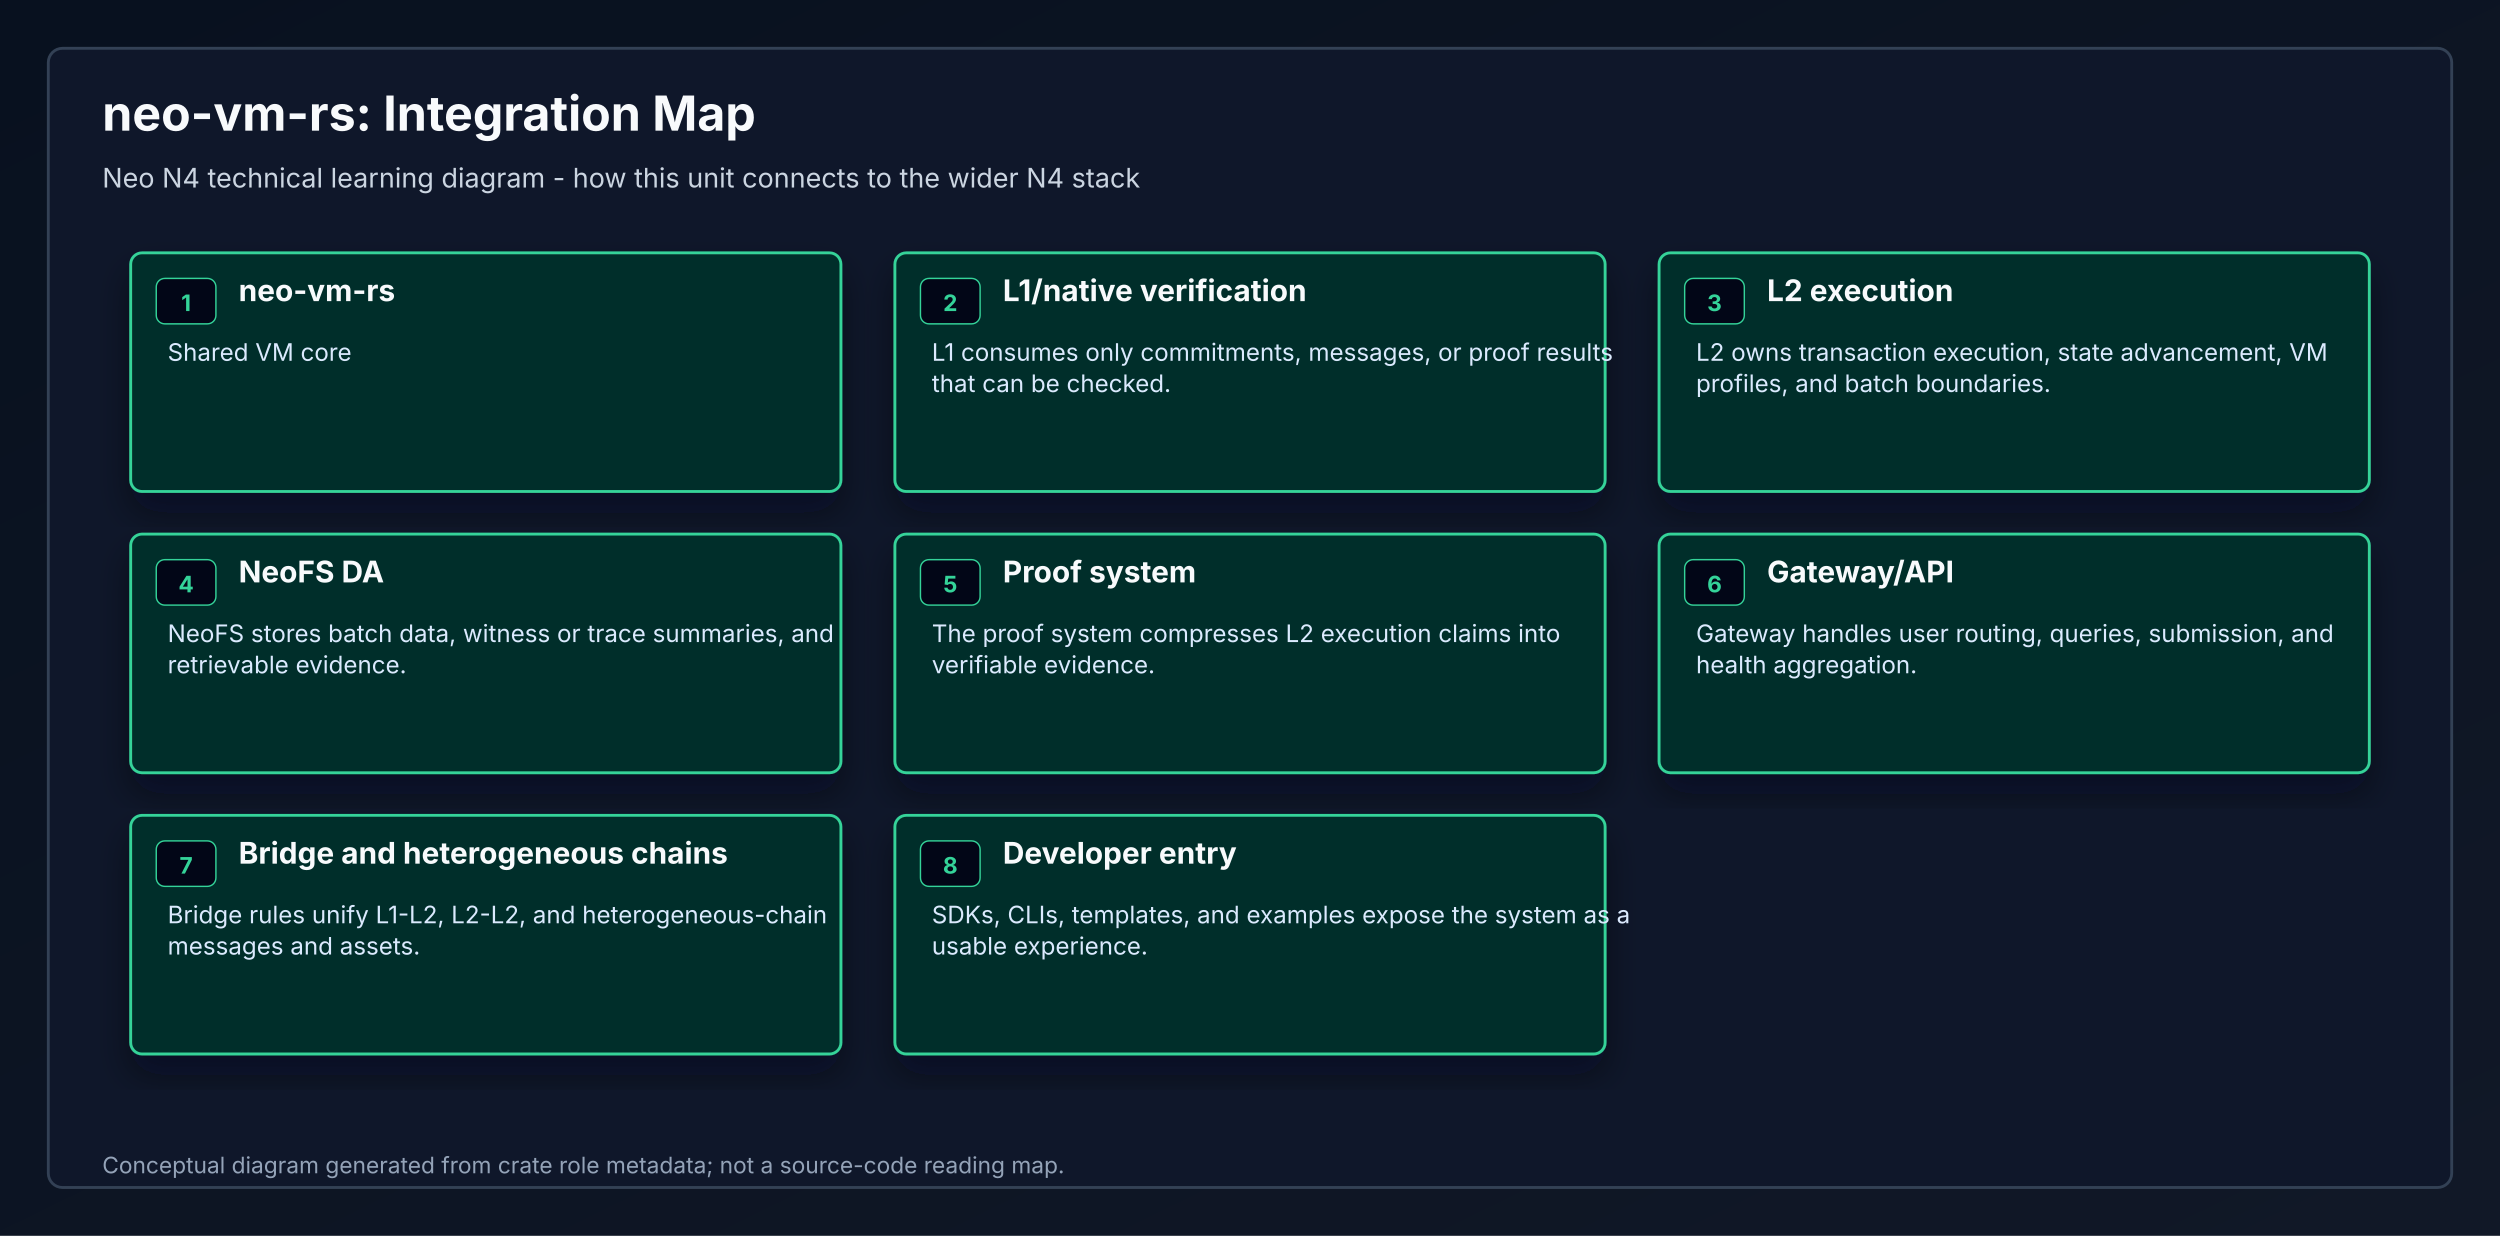
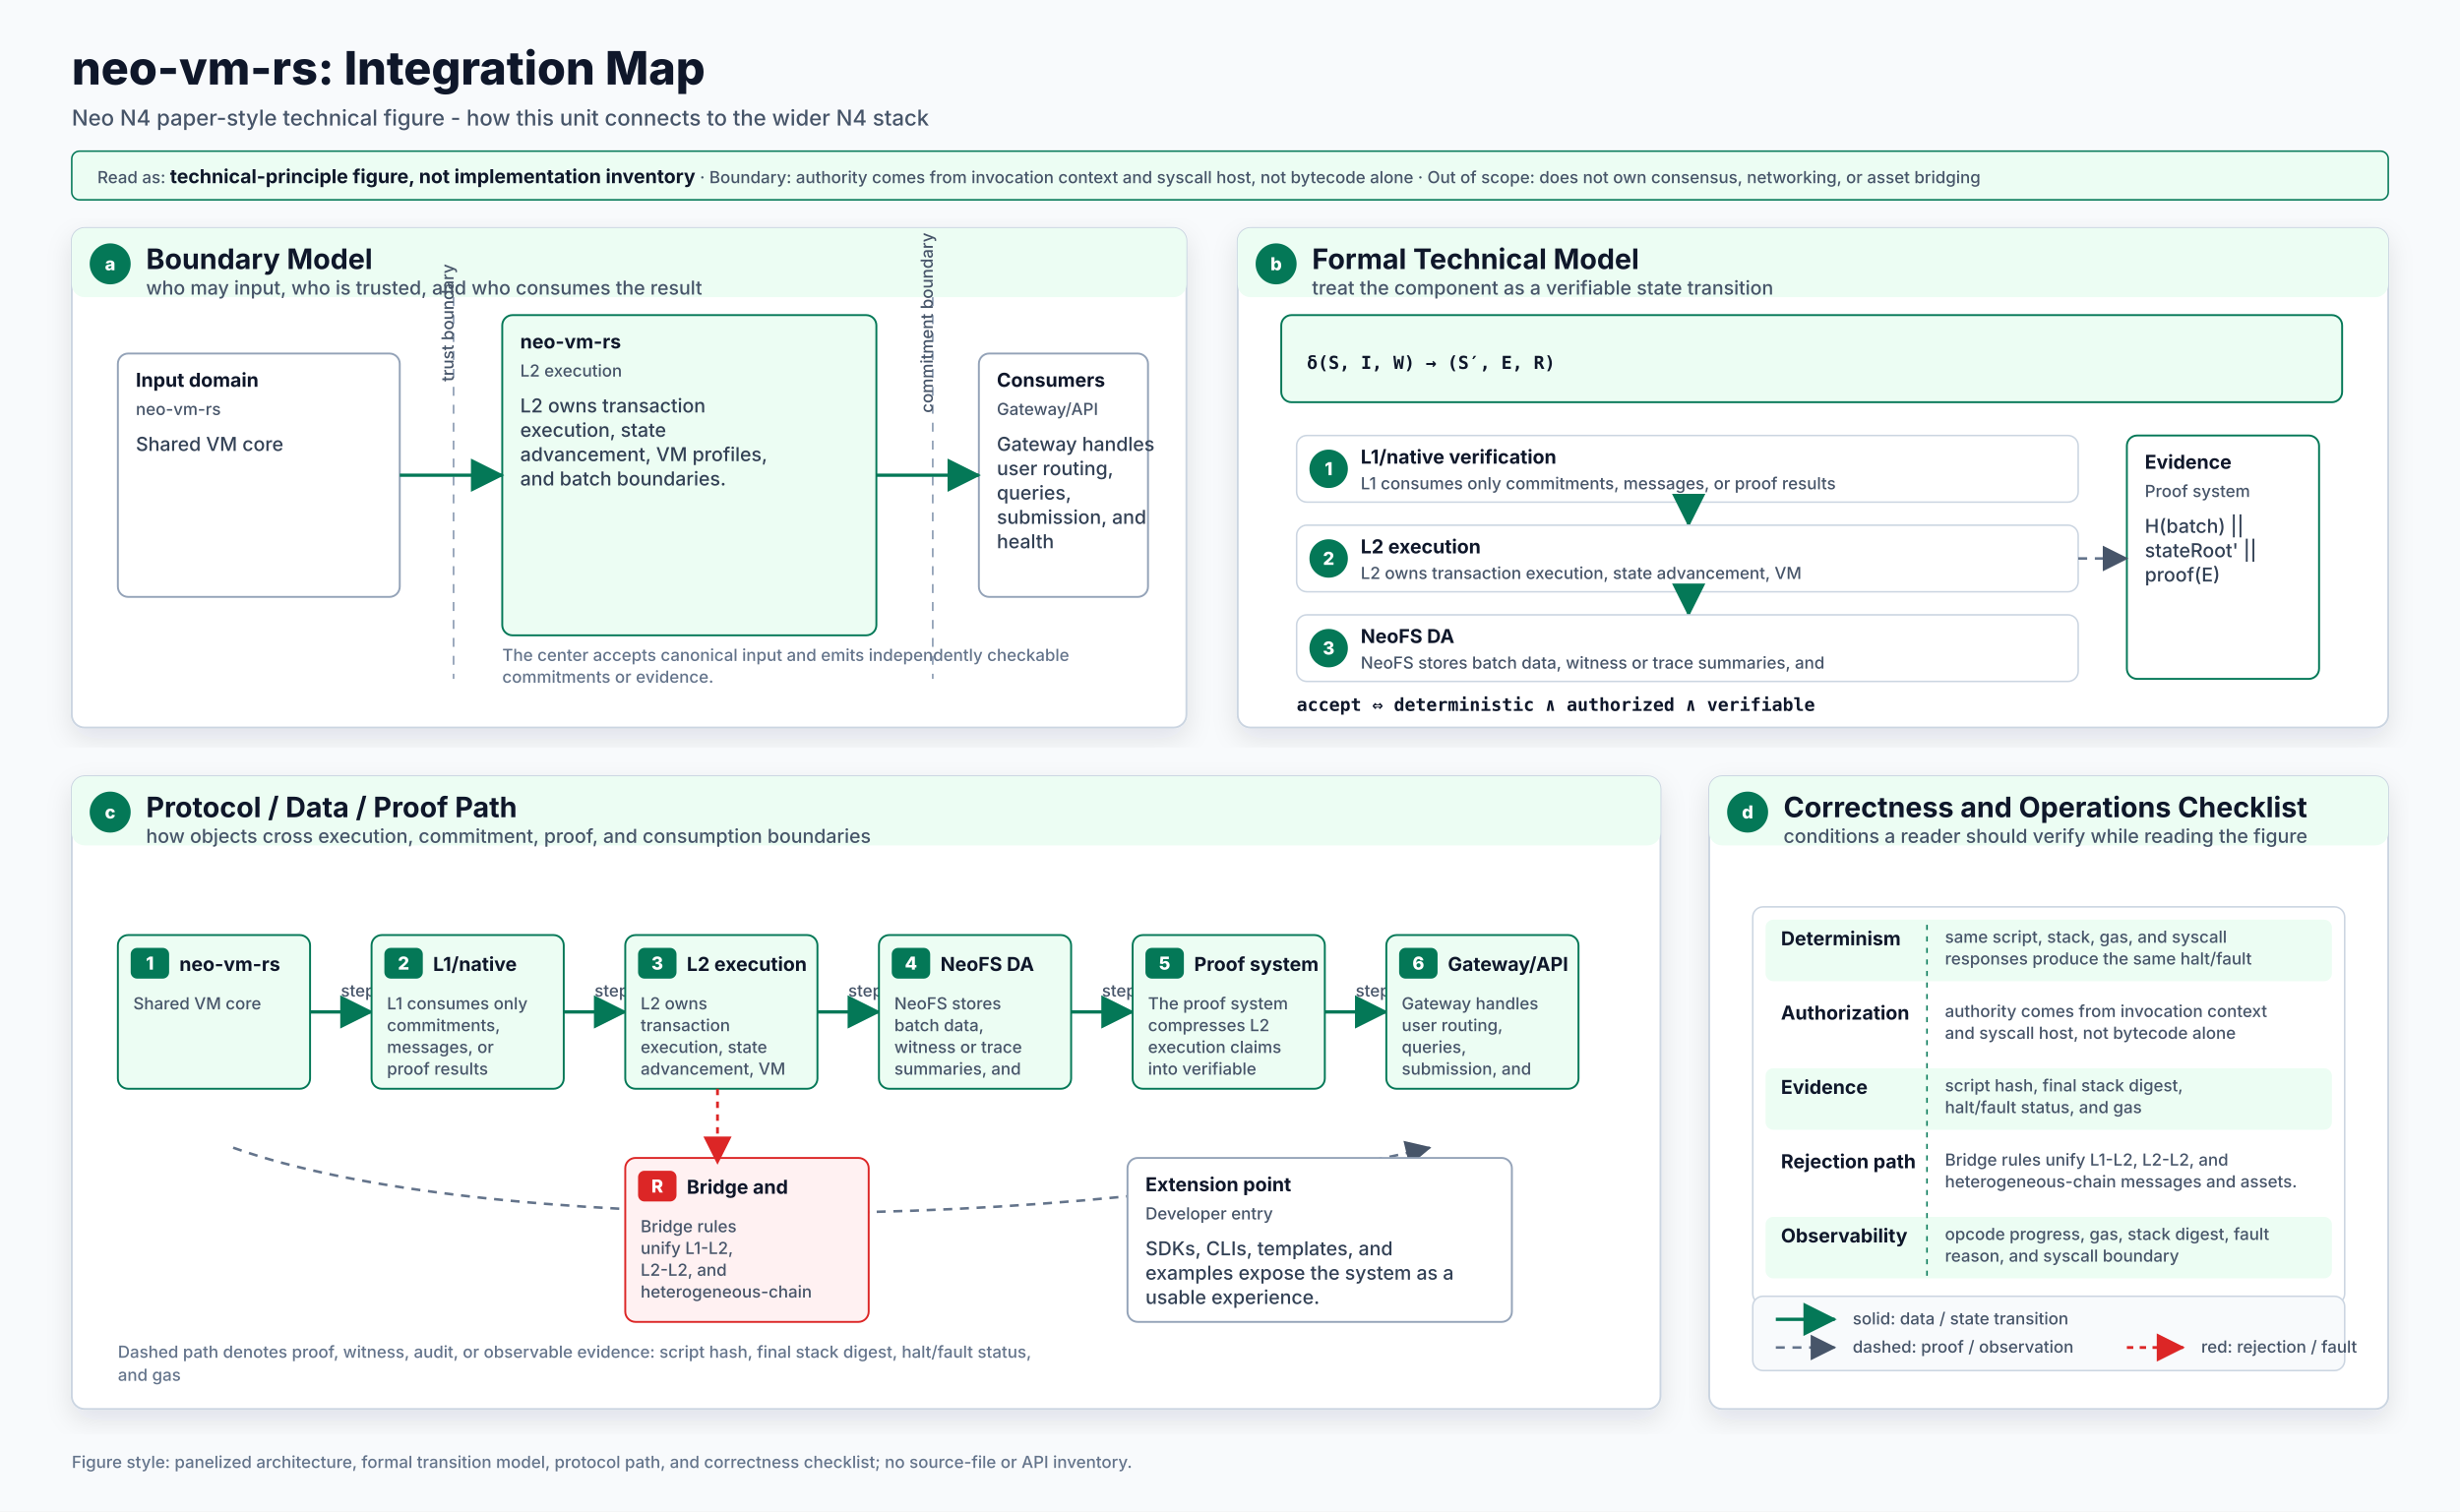
- <svg xmlns="http://www.w3.org/2000/svg" width="1760" height="870" viewBox="0 0 1760 870" role="img" aria-label="neo-vm-rs Integration Map">
+ <svg xmlns="http://www.w3.org/2000/svg" width="1920" height="1180" viewBox="0 0 1920 1180" role="img" aria-label="neo-vm-rs Integration Map">
  <defs>
-     <linearGradient id="bg" x1="0" y1="0" x2="1" y2="1">
-       <stop offset="0%" stop-color="#08111f" />
-       <stop offset="100%" stop-color="#111827" />
-     </linearGradient>
-     <filter id="shadow" x="-15%" y="-15%" width="130%" height="130%">
-       <feDropShadow dx="0" dy="14" stdDeviation="12" flood-color="#020617" flood-opacity="0.42" />
+     <marker id="arrow" viewBox="0 0 10 10" refX="9.4" refY="5" markerWidth="10" markerHeight="10" orient="auto">
+       <path d="M0,0 L10,5 L0,10 Z" fill="#475569" />
+     </marker>
+     <marker id="arrowAccent" viewBox="0 0 10 10" refX="9.4" refY="5" markerWidth="10" markerHeight="10" orient="auto">
+       <path d="M0,0 L10,5 L0,10 Z" fill="#047857" />
+     </marker>
+     <marker id="arrowFault" viewBox="0 0 10 10" refX="9.4" refY="5" markerWidth="10" markerHeight="10" orient="auto">
+       <path d="M0,0 L10,5 L0,10 Z" fill="#dc2626" />
+     </marker>
+     <filter id="paperShadow" x="-3%" y="-4%" width="106%" height="108%">
+       <feDropShadow dx="0" dy="8" stdDeviation="10" flood-color="#0f172a" flood-opacity="0.10" />
    </filter>
+     <style>
+ .bg{fill:#f8fafc}.panel{fill:#ffffff;stroke:#cbd5e1;stroke-width:1.5;filter:url(#paperShadow)}
+ .panelTitle{font:700 22px 'Inter','Segoe UI',Arial,sans-serif;fill:#0f172a}.panelSub{font:500 15px 'Inter','Segoe UI',Arial,sans-serif;fill:#475569}
+ .title{font:800 36px 'Inter','Segoe UI',Arial,sans-serif;fill:#0f172a}.subtitle{font:500 17px 'Inter','Segoe UI',Arial,sans-serif;fill:#475569}
+ .small{font:500 13px 'Inter','Segoe UI',Arial,sans-serif;fill:#475569}.body{font:500 15px 'Inter','Segoe UI',Arial,sans-serif;fill:#334155}
+ .bodyStrong{font:750 15px 'Inter','Segoe UI',Arial,sans-serif;fill:#0f172a}.mono{font:650 14px 'Cascadia Mono','SFMono-Regular',Consolas,monospace;fill:#0f172a}
+ .label{font:800 14px 'Inter','Segoe UI',Arial,sans-serif;fill:#ffffff}.caption{font:500 13px 'Inter','Segoe UI',Arial,sans-serif;fill:#64748b}
+ .arrow{stroke:#475569;stroke-width:2.2;fill:none;marker-end:url(#arrow)}.arrowAccent{stroke:#047857;stroke-width:2.6;fill:none;marker-end:url(#arrowAccent)}.arrowDash{stroke:#64748b;stroke-width:2;fill:none;stroke-dasharray:7 6;marker-end:url(#arrow)}.arrowFault{stroke:#dc2626;stroke-width:2.2;fill:none;stroke-dasharray:5 5;marker-end:url(#arrowFault)}
+ </style>
  </defs>
-   <rect width="1760" height="100%" fill="url(#bg)" />
-   <rect x="34" y="34" width="1692" height="802" rx="10" fill="#0f172a" stroke="#334155" stroke-width="2" />
-   <text x="72" y="92" fill="#f8fafc" font-family="Inter,Segoe UI,Arial,sans-serif" font-size="34" font-weight="700">neo-vm-rs: Integration Map</text>
-   <text x="72" y="132" fill="#cbd5e1" font-family="Inter,Segoe UI,Arial,sans-serif" font-size="19">Neo N4 technical learning diagram - how this unit connects to the wider N4 stack</text>
-   <rect x="92" y="178" width="500" height="168" rx="8" fill="#052e2b" stroke="#34d399" stroke-width="2" filter="url(#shadow)" />
-   <rect x="110" y="196" width="42" height="32" rx="6" fill="#020617" stroke="#34d399" stroke-width="1" />
-   <text x="131" y="219" text-anchor="middle" fill="#34d399" font-family="Inter,Segoe UI,Arial,sans-serif" font-size="16" font-weight="700">1</text>
-   <text x="168" y="212" fill="#f8fafc" font-family="Inter,Segoe UI,Arial,sans-serif" font-size="21" font-weight="700">neo-vm-rs</text>
-   <text x="118" y="254" fill="#dbeafe" font-family="Inter,Segoe UI,Arial,sans-serif" font-size="17">Shared VM core</text>
-   <rect x="630" y="178" width="500" height="168" rx="8" fill="#052e2b" stroke="#34d399" stroke-width="2" filter="url(#shadow)" />
-   <rect x="648" y="196" width="42" height="32" rx="6" fill="#020617" stroke="#34d399" stroke-width="1" />
-   <text x="669" y="219" text-anchor="middle" fill="#34d399" font-family="Inter,Segoe UI,Arial,sans-serif" font-size="16" font-weight="700">2</text>
-   <text x="706" y="212" fill="#f8fafc" font-family="Inter,Segoe UI,Arial,sans-serif" font-size="21" font-weight="700">L1/native verification</text>
-   <text x="656" y="254" fill="#dbeafe" font-family="Inter,Segoe UI,Arial,sans-serif" font-size="17">L1 consumes only commitments, messages, or proof results</text>
-   <text x="656" y="276" fill="#dbeafe" font-family="Inter,Segoe UI,Arial,sans-serif" font-size="17">that can be checked.</text>
-   <rect x="1168" y="178" width="500" height="168" rx="8" fill="#052e2b" stroke="#34d399" stroke-width="2" filter="url(#shadow)" />
-   <rect x="1186" y="196" width="42" height="32" rx="6" fill="#020617" stroke="#34d399" stroke-width="1" />
-   <text x="1207" y="219" text-anchor="middle" fill="#34d399" font-family="Inter,Segoe UI,Arial,sans-serif" font-size="16" font-weight="700">3</text>
-   <text x="1244" y="212" fill="#f8fafc" font-family="Inter,Segoe UI,Arial,sans-serif" font-size="21" font-weight="700">L2 execution</text>
-   <text x="1194" y="254" fill="#dbeafe" font-family="Inter,Segoe UI,Arial,sans-serif" font-size="17">L2 owns transaction execution, state advancement, VM</text>
-   <text x="1194" y="276" fill="#dbeafe" font-family="Inter,Segoe UI,Arial,sans-serif" font-size="17">profiles, and batch boundaries.</text>
-   <rect x="92" y="376" width="500" height="168" rx="8" fill="#052e2b" stroke="#34d399" stroke-width="2" filter="url(#shadow)" />
-   <rect x="110" y="394" width="42" height="32" rx="6" fill="#020617" stroke="#34d399" stroke-width="1" />
-   <text x="131" y="417" text-anchor="middle" fill="#34d399" font-family="Inter,Segoe UI,Arial,sans-serif" font-size="16" font-weight="700">4</text>
-   <text x="168" y="410" fill="#f8fafc" font-family="Inter,Segoe UI,Arial,sans-serif" font-size="21" font-weight="700">NeoFS DA</text>
-   <text x="118" y="452" fill="#dbeafe" font-family="Inter,Segoe UI,Arial,sans-serif" font-size="17">NeoFS stores batch data, witness or trace summaries, and</text>
-   <text x="118" y="474" fill="#dbeafe" font-family="Inter,Segoe UI,Arial,sans-serif" font-size="17">retrievable evidence.</text>
-   <rect x="630" y="376" width="500" height="168" rx="8" fill="#052e2b" stroke="#34d399" stroke-width="2" filter="url(#shadow)" />
-   <rect x="648" y="394" width="42" height="32" rx="6" fill="#020617" stroke="#34d399" stroke-width="1" />
-   <text x="669" y="417" text-anchor="middle" fill="#34d399" font-family="Inter,Segoe UI,Arial,sans-serif" font-size="16" font-weight="700">5</text>
-   <text x="706" y="410" fill="#f8fafc" font-family="Inter,Segoe UI,Arial,sans-serif" font-size="21" font-weight="700">Proof system</text>
-   <text x="656" y="452" fill="#dbeafe" font-family="Inter,Segoe UI,Arial,sans-serif" font-size="17">The proof system compresses L2 execution claims into</text>
-   <text x="656" y="474" fill="#dbeafe" font-family="Inter,Segoe UI,Arial,sans-serif" font-size="17">verifiable evidence.</text>
-   <rect x="1168" y="376" width="500" height="168" rx="8" fill="#052e2b" stroke="#34d399" stroke-width="2" filter="url(#shadow)" />
-   <rect x="1186" y="394" width="42" height="32" rx="6" fill="#020617" stroke="#34d399" stroke-width="1" />
-   <text x="1207" y="417" text-anchor="middle" fill="#34d399" font-family="Inter,Segoe UI,Arial,sans-serif" font-size="16" font-weight="700">6</text>
-   <text x="1244" y="410" fill="#f8fafc" font-family="Inter,Segoe UI,Arial,sans-serif" font-size="21" font-weight="700">Gateway/API</text>
-   <text x="1194" y="452" fill="#dbeafe" font-family="Inter,Segoe UI,Arial,sans-serif" font-size="17">Gateway handles user routing, queries, submission, and</text>
-   <text x="1194" y="474" fill="#dbeafe" font-family="Inter,Segoe UI,Arial,sans-serif" font-size="17">health aggregation.</text>
-   <rect x="92" y="574" width="500" height="168" rx="8" fill="#052e2b" stroke="#34d399" stroke-width="2" filter="url(#shadow)" />
-   <rect x="110" y="592" width="42" height="32" rx="6" fill="#020617" stroke="#34d399" stroke-width="1" />
-   <text x="131" y="615" text-anchor="middle" fill="#34d399" font-family="Inter,Segoe UI,Arial,sans-serif" font-size="16" font-weight="700">7</text>
-   <text x="168" y="608" fill="#f8fafc" font-family="Inter,Segoe UI,Arial,sans-serif" font-size="21" font-weight="700">Bridge and heterogeneous chains</text>
-   <text x="118" y="650" fill="#dbeafe" font-family="Inter,Segoe UI,Arial,sans-serif" font-size="17">Bridge rules unify L1-L2, L2-L2, and heterogeneous-chain</text>
-   <text x="118" y="672" fill="#dbeafe" font-family="Inter,Segoe UI,Arial,sans-serif" font-size="17">messages and assets.</text>
-   <rect x="630" y="574" width="500" height="168" rx="8" fill="#052e2b" stroke="#34d399" stroke-width="2" filter="url(#shadow)" />
-   <rect x="648" y="592" width="42" height="32" rx="6" fill="#020617" stroke="#34d399" stroke-width="1" />
-   <text x="669" y="615" text-anchor="middle" fill="#34d399" font-family="Inter,Segoe UI,Arial,sans-serif" font-size="16" font-weight="700">8</text>
-   <text x="706" y="608" fill="#f8fafc" font-family="Inter,Segoe UI,Arial,sans-serif" font-size="21" font-weight="700">Developer entry</text>
-   <text x="656" y="650" fill="#dbeafe" font-family="Inter,Segoe UI,Arial,sans-serif" font-size="17">SDKs, CLIs, templates, and examples expose the system as a</text>
-   <text x="656" y="672" fill="#dbeafe" font-family="Inter,Segoe UI,Arial,sans-serif" font-size="17">usable experience.</text>
-   <text x="72" y="826" fill="#94a3b8" font-family="Inter,Segoe UI,Arial,sans-serif" font-size="16">Conceptual diagram generated from crate role metadata; not a source-code reading map.</text>
+   <rect class="bg" width="1920" height="1180" />
+   <text x="56" y="66" class="title">neo-vm-rs: Integration Map</text>
+   <text x="56" y="98" class="subtitle">Neo N4 paper-style technical figure - how this unit connects to the wider N4 stack</text>
+   <rect x="56" y="118" width="1808" height="38" rx="6" fill="#ecfdf3" stroke="#047857" stroke-width="1.2" />
+   <text x="76" y="143" class="small">Read as: <tspan class="bodyStrong">technical-principle figure, not implementation inventory</tspan> · Boundary: authority comes from invocation context and syscall host, not bytecode alone · Out of scope: does not own consensus, networking, or asset bridging</text>
+   <rect x="56" y="178" width="870" height="390" rx="10" class="panel" />
+   <rect x="56" y="178" width="870" height="54" rx="10" fill="#ecfdf3" stroke="#cbd5e1" stroke-width="0" />
+   <circle cx="86" cy="206" r="16" fill="#047857" />
+   <text x="86" y="211" text-anchor="middle" class="label">a</text>
+   <text x="114" y="210" class="panelTitle">Boundary Model</text>
+   <text x="114" y="230" class="panelSub">who may input, who is trusted, and who consumes the result</text>
+   <rect x="966" y="178" width="898" height="390" rx="10" class="panel" />
+   <rect x="966" y="178" width="898" height="54" rx="10" fill="#ecfdf3" stroke="#cbd5e1" stroke-width="0" />
+   <circle cx="996" cy="206" r="16" fill="#047857" />
+   <text x="996" y="211" text-anchor="middle" class="label">b</text>
+   <text x="1024" y="210" class="panelTitle">Formal Technical Model</text>
+   <text x="1024" y="230" class="panelSub">treat the component as a verifiable state transition</text>
+   <rect x="56" y="606" width="1240" height="494" rx="10" class="panel" />
+   <rect x="56" y="606" width="1240" height="54" rx="10" fill="#ecfdf3" stroke="#cbd5e1" stroke-width="0" />
+   <circle cx="86" cy="634" r="16" fill="#047857" />
+   <text x="86" y="639" text-anchor="middle" class="label">c</text>
+   <text x="114" y="638" class="panelTitle">Protocol / Data / Proof Path</text>
+   <text x="114" y="658" class="panelSub">how objects cross execution, commitment, proof, and consumption boundaries</text>
+   <rect x="1334" y="606" width="530" height="494" rx="10" class="panel" />
+   <rect x="1334" y="606" width="530" height="54" rx="10" fill="#ecfdf3" stroke="#cbd5e1" stroke-width="0" />
+   <circle cx="1364" cy="634" r="16" fill="#047857" />
+   <text x="1364" y="639" text-anchor="middle" class="label">d</text>
+   <text x="1392" y="638" class="panelTitle">Correctness and Operations Checklist</text>
+   <text x="1392" y="658" class="panelSub">conditions a reader should verify while reading the figure</text>
+   <rect x="92" y="276" width="220" height="190" rx="8" fill="#ffffff" stroke="#94a3b8" stroke-width="1.5" />
+   <text x="106" y="302" class="bodyStrong">Input domain</text>
+   <text x="106" y="324" class="small">neo-vm-rs</text>
+   <text x="106" y="352" class="body">Shared VM core</text>
+   <line x1="354" y1="232" x2="354" y2="530" stroke="#94a3b8" stroke-width="1.4" stroke-dasharray="7 7" />
+   <text x="354" y="252" class="small" text-anchor="middle" transform="rotate(-90 354 252)">trust boundary</text>
+   <rect x="392" y="246" width="292" height="250" rx="8" fill="#ecfdf3" stroke="#047857" stroke-width="1.5" />
+   <text x="406" y="272" class="bodyStrong">neo-vm-rs</text>
+   <text x="406" y="294" class="small">L2 execution</text>
+   <text x="406" y="322" class="body">L2 owns transaction</text>
+   <text x="406" y="341" class="body">execution, state</text>
+   <text x="406" y="360" class="body">advancement, VM profiles,</text>
+   <text x="406" y="379" class="body">and batch boundaries.</text>
+   <line x1="728" y1="232" x2="728" y2="530" stroke="#94a3b8" stroke-width="1.4" stroke-dasharray="7 7" />
+   <text x="728" y="252" class="small" text-anchor="middle" transform="rotate(-90 728 252)">commitment boundary</text>
+   <rect x="764" y="276" width="132" height="190" rx="8" fill="#ffffff" stroke="#94a3b8" stroke-width="1.5" />
+   <text x="778" y="302" class="bodyStrong">Consumers</text>
+   <text x="778" y="324" class="small">Gateway/API</text>
+   <text x="778" y="352" class="body">Gateway handles</text>
+   <text x="778" y="371" class="body">user routing,</text>
+   <text x="778" y="390" class="body">queries,</text>
+   <text x="778" y="409" class="body">submission, and</text>
+   <text x="778" y="428" class="body">health</text>
+   <path class="arrowAccent" d="M312 371 C338 371 358 371 392 371" />
+   <path class="arrowAccent" d="M684 371 C706 371 730 371 764 371" />
+   <text x="392" y="516" class="caption">The center accepts canonical input and emits independently checkable</text>
+   <text x="392" y="533" class="caption">commitments or evidence.</text>
+   <rect x="1000" y="246" width="828" height="68" rx="8" fill="#ecfdf3" stroke="#047857" stroke-width="1.5" />
+   <text x="1020" y="288" class="mono">δ(S, I, W) → (S′, E, R)</text>
+   <rect x="1012" y="340" width="610" height="52" rx="8" fill="#ffffff" stroke="#cbd5e1" stroke-width="1.2" />
+   <circle cx="1037" cy="366" r="15" fill="#047857" />
+   <text x="1037" y="371" text-anchor="middle" class="label">1</text>
+   <text x="1062" y="362" class="bodyStrong">L1/native verification</text>
+   <text x="1062" y="382" class="small">L1 consumes only commitments, messages, or proof results</text>
+   <path class="arrowAccent" d="M1318 392 L1318 410" />
+   <rect x="1012" y="410" width="610" height="52" rx="8" fill="#ffffff" stroke="#cbd5e1" stroke-width="1.2" />
+   <circle cx="1037" cy="436" r="15" fill="#047857" />
+   <text x="1037" y="441" text-anchor="middle" class="label">2</text>
+   <text x="1062" y="432" class="bodyStrong">L2 execution</text>
+   <text x="1062" y="452" class="small">L2 owns transaction execution, state advancement, VM</text>
+   <path class="arrowAccent" d="M1318 462 L1318 480" />
+   <rect x="1012" y="480" width="610" height="52" rx="8" fill="#ffffff" stroke="#cbd5e1" stroke-width="1.2" />
+   <circle cx="1037" cy="506" r="15" fill="#047857" />
+   <text x="1037" y="511" text-anchor="middle" class="label">3</text>
+   <text x="1062" y="502" class="bodyStrong">NeoFS DA</text>
+   <text x="1062" y="522" class="small">NeoFS stores batch data, witness or trace summaries, and</text>
+   <rect x="1660" y="340" width="150" height="190" rx="8" fill="#ffffff" stroke="#047857" stroke-width="1.5" />
+   <text x="1674" y="366" class="bodyStrong">Evidence</text>
+   <text x="1674" y="388" class="small">Proof system</text>
+   <text x="1674" y="416" class="body">H(batch) ||</text>
+   <text x="1674" y="435" class="body">stateRoot' ||</text>
+   <text x="1674" y="454" class="body">proof(E)</text>
+   <path class="arrowDash" d="M1622 436 C1642 436 1648 436 1660 436" />
+   <text x="1012" y="555" class="mono">accept ⇔ deterministic ∧ authorized ∧ verifiable</text>
+   <rect x="92" y="730" width="150" height="120" rx="8" fill="#ecfdf3" stroke="#047857" stroke-width="1.5" />
+   <rect x="102" y="740" width="30" height="24" rx="5" fill="#047857" />
+   <text x="117" y="757" text-anchor="middle" class="label">1</text>
+   <text x="140" y="758" class="bodyStrong">neo-vm-rs</text>
+   <text x="104" y="788" class="small">Shared VM core</text>
+   <path class="arrowAccent" d="M242 790 L290 790" />
+   <text x="266" y="778" class="small">step 1</text>
+   <rect x="290" y="730" width="150" height="120" rx="8" fill="#ecfdf3" stroke="#047857" stroke-width="1.5" />
+   <rect x="300" y="740" width="30" height="24" rx="5" fill="#047857" />
+   <text x="315" y="757" text-anchor="middle" class="label">2</text>
+   <text x="338" y="758" class="bodyStrong">L1/native</text>
+   <text x="302" y="788" class="small">L1 consumes only</text>
+   <text x="302" y="805" class="small">commitments,</text>
+   <text x="302" y="822" class="small">messages, or</text>
+   <text x="302" y="839" class="small">proof results</text>
+   <path class="arrowAccent" d="M440 790 L488 790" />
+   <text x="464" y="778" class="small">step 2</text>
+   <rect x="488" y="730" width="150" height="120" rx="8" fill="#ecfdf3" stroke="#047857" stroke-width="1.5" />
+   <rect x="498" y="740" width="30" height="24" rx="5" fill="#047857" />
+   <text x="513" y="757" text-anchor="middle" class="label">3</text>
+   <text x="536" y="758" class="bodyStrong">L2 execution</text>
+   <text x="500" y="788" class="small">L2 owns</text>
+   <text x="500" y="805" class="small">transaction</text>
+   <text x="500" y="822" class="small">execution, state</text>
+   <text x="500" y="839" class="small">advancement, VM</text>
+   <path class="arrowAccent" d="M638 790 L686 790" />
+   <text x="662" y="778" class="small">step 3</text>
+   <rect x="686" y="730" width="150" height="120" rx="8" fill="#ecfdf3" stroke="#047857" stroke-width="1.5" />
+   <rect x="696" y="740" width="30" height="24" rx="5" fill="#047857" />
+   <text x="711" y="757" text-anchor="middle" class="label">4</text>
+   <text x="734" y="758" class="bodyStrong">NeoFS DA</text>
+   <text x="698" y="788" class="small">NeoFS stores</text>
+   <text x="698" y="805" class="small">batch data,</text>
+   <text x="698" y="822" class="small">witness or trace</text>
+   <text x="698" y="839" class="small">summaries, and</text>
+   <path class="arrowAccent" d="M836 790 L884 790" />
+   <text x="860" y="778" class="small">step 4</text>
+   <rect x="884" y="730" width="150" height="120" rx="8" fill="#ecfdf3" stroke="#047857" stroke-width="1.5" />
+   <rect x="894" y="740" width="30" height="24" rx="5" fill="#047857" />
+   <text x="909" y="757" text-anchor="middle" class="label">5</text>
+   <text x="932" y="758" class="bodyStrong">Proof system</text>
+   <text x="896" y="788" class="small">The proof system</text>
+   <text x="896" y="805" class="small">compresses L2</text>
+   <text x="896" y="822" class="small">execution claims</text>
+   <text x="896" y="839" class="small">into verifiable</text>
+   <path class="arrowAccent" d="M1034 790 L1082 790" />
+   <text x="1058" y="778" class="small">step 5</text>
+   <rect x="1082" y="730" width="150" height="120" rx="8" fill="#ecfdf3" stroke="#047857" stroke-width="1.5" />
+   <rect x="1092" y="740" width="30" height="24" rx="5" fill="#047857" />
+   <text x="1107" y="757" text-anchor="middle" class="label">6</text>
+   <text x="1130" y="758" class="bodyStrong">Gateway/API</text>
+   <text x="1094" y="788" class="small">Gateway handles</text>
+   <text x="1094" y="805" class="small">user routing,</text>
+   <text x="1094" y="822" class="small">queries,</text>
+   <text x="1094" y="839" class="small">submission, and</text>
+   <path class="arrowDash" d="M182 896 C372 964 832 964 1116 896" />
+   <rect x="488" y="904" width="190" height="128" rx="8" fill="#fff1f2" stroke="#dc2626" stroke-width="1.5" />
+   <rect x="498" y="914" width="30" height="24" rx="5" fill="#dc2626" />
+   <text x="513" y="931" text-anchor="middle" class="label">R</text>
+   <text x="536" y="932" class="bodyStrong">Bridge and</text>
+   <text x="500" y="962" class="small">Bridge rules</text>
+   <text x="500" y="979" class="small">unify L1-L2,</text>
+   <text x="500" y="996" class="small">L2-L2, and</text>
+   <text x="500" y="1013" class="small">heterogeneous-chain</text>
+   <path class="arrowFault" d="M560 850 L560 908" />
+   <rect x="880" y="904" width="300" height="128" rx="8" fill="#ffffff" stroke="#94a3b8" stroke-width="1.5" />
+   <text x="894" y="930" class="bodyStrong">Extension point</text>
+   <text x="894" y="952" class="small">Developer entry</text>
+   <text x="894" y="980" class="body">SDKs, CLIs, templates, and</text>
+   <text x="894" y="999" class="body">examples expose the system as a</text>
+   <text x="894" y="1018" class="body">usable experience.</text>
+   <text x="92" y="1060" class="caption">Dashed path denotes proof, witness, audit, or observable evidence: script hash, final stack digest, halt/fault status,</text>
+   <text x="92" y="1078" class="caption">and gas</text>
+   <rect x="1368" y="708" width="462" height="310" rx="8" fill="#ffffff" stroke="#cbd5e1" stroke-width="1.2" />
+   <rect x="1378" y="718" width="442" height="48" rx="6" fill="#ecfdf3" />
+   <text x="1390" y="738" class="bodyStrong">Determinism</text>
+   <text x="1518" y="736" class="small">same script, stack, gas, and syscall</text>
+   <text x="1518" y="753" class="small">responses produce the same halt/fault</text>
+   <rect x="1378" y="776" width="442" height="48" rx="6" fill="#ffffff" />
+   <text x="1390" y="796" class="bodyStrong">Authorization</text>
+   <text x="1518" y="794" class="small">authority comes from invocation context</text>
+   <text x="1518" y="811" class="small">and syscall host, not bytecode alone</text>
+   <rect x="1378" y="834" width="442" height="48" rx="6" fill="#ecfdf3" />
+   <text x="1390" y="854" class="bodyStrong">Evidence</text>
+   <text x="1518" y="852" class="small">script hash, final stack digest,</text>
+   <text x="1518" y="869" class="small">halt/fault status, and gas</text>
+   <rect x="1378" y="892" width="442" height="48" rx="6" fill="#ffffff" />
+   <text x="1390" y="912" class="bodyStrong">Rejection path</text>
+   <text x="1518" y="910" class="small">Bridge rules unify L1-L2, L2-L2, and</text>
+   <text x="1518" y="927" class="small">heterogeneous-chain messages and assets.</text>
+   <rect x="1378" y="950" width="442" height="48" rx="6" fill="#ecfdf3" />
+   <text x="1390" y="970" class="bodyStrong">Observability</text>
+   <text x="1518" y="968" class="small">opcode progress, gas, stack digest, fault</text>
+   <text x="1518" y="985" class="small">reason, and syscall boundary</text>
+   <line x1="1504" y1="722" x2="1504" y2="998" stroke="#047857" stroke-width="1.2" stroke-dasharray="4 5" />
+   <rect x="1368" y="1012" width="462" height="58" rx="8" fill="#f8fafc" stroke="#cbd5e1" stroke-width="1.2" />
+   <line x1="1386" y1="1030" x2="1432" y2="1030" stroke="#047857" stroke-width="2.6" marker-end="url(#arrowAccent)" />
+   <text x="1446" y="1034" class="small">solid: data / state transition</text>
+   <line x1="1386" y1="1052" x2="1432" y2="1052" stroke="#64748b" stroke-width="2" stroke-dasharray="7 6" marker-end="url(#arrow)" />
+   <text x="1446" y="1056" class="small">dashed: proof / observation</text>
+   <line x1="1660" y1="1052" x2="1704" y2="1052" stroke="#dc2626" stroke-width="2.2" stroke-dasharray="5 5" marker-end="url(#arrowFault)" />
+   <text x="1718" y="1056" class="small">red: rejection / fault</text>
+   <text x="56" y="1146" class="caption">Figure style: panelized architecture, formal transition model, protocol path, and correctness checklist; no source-file or API inventory.</text>
</svg>
